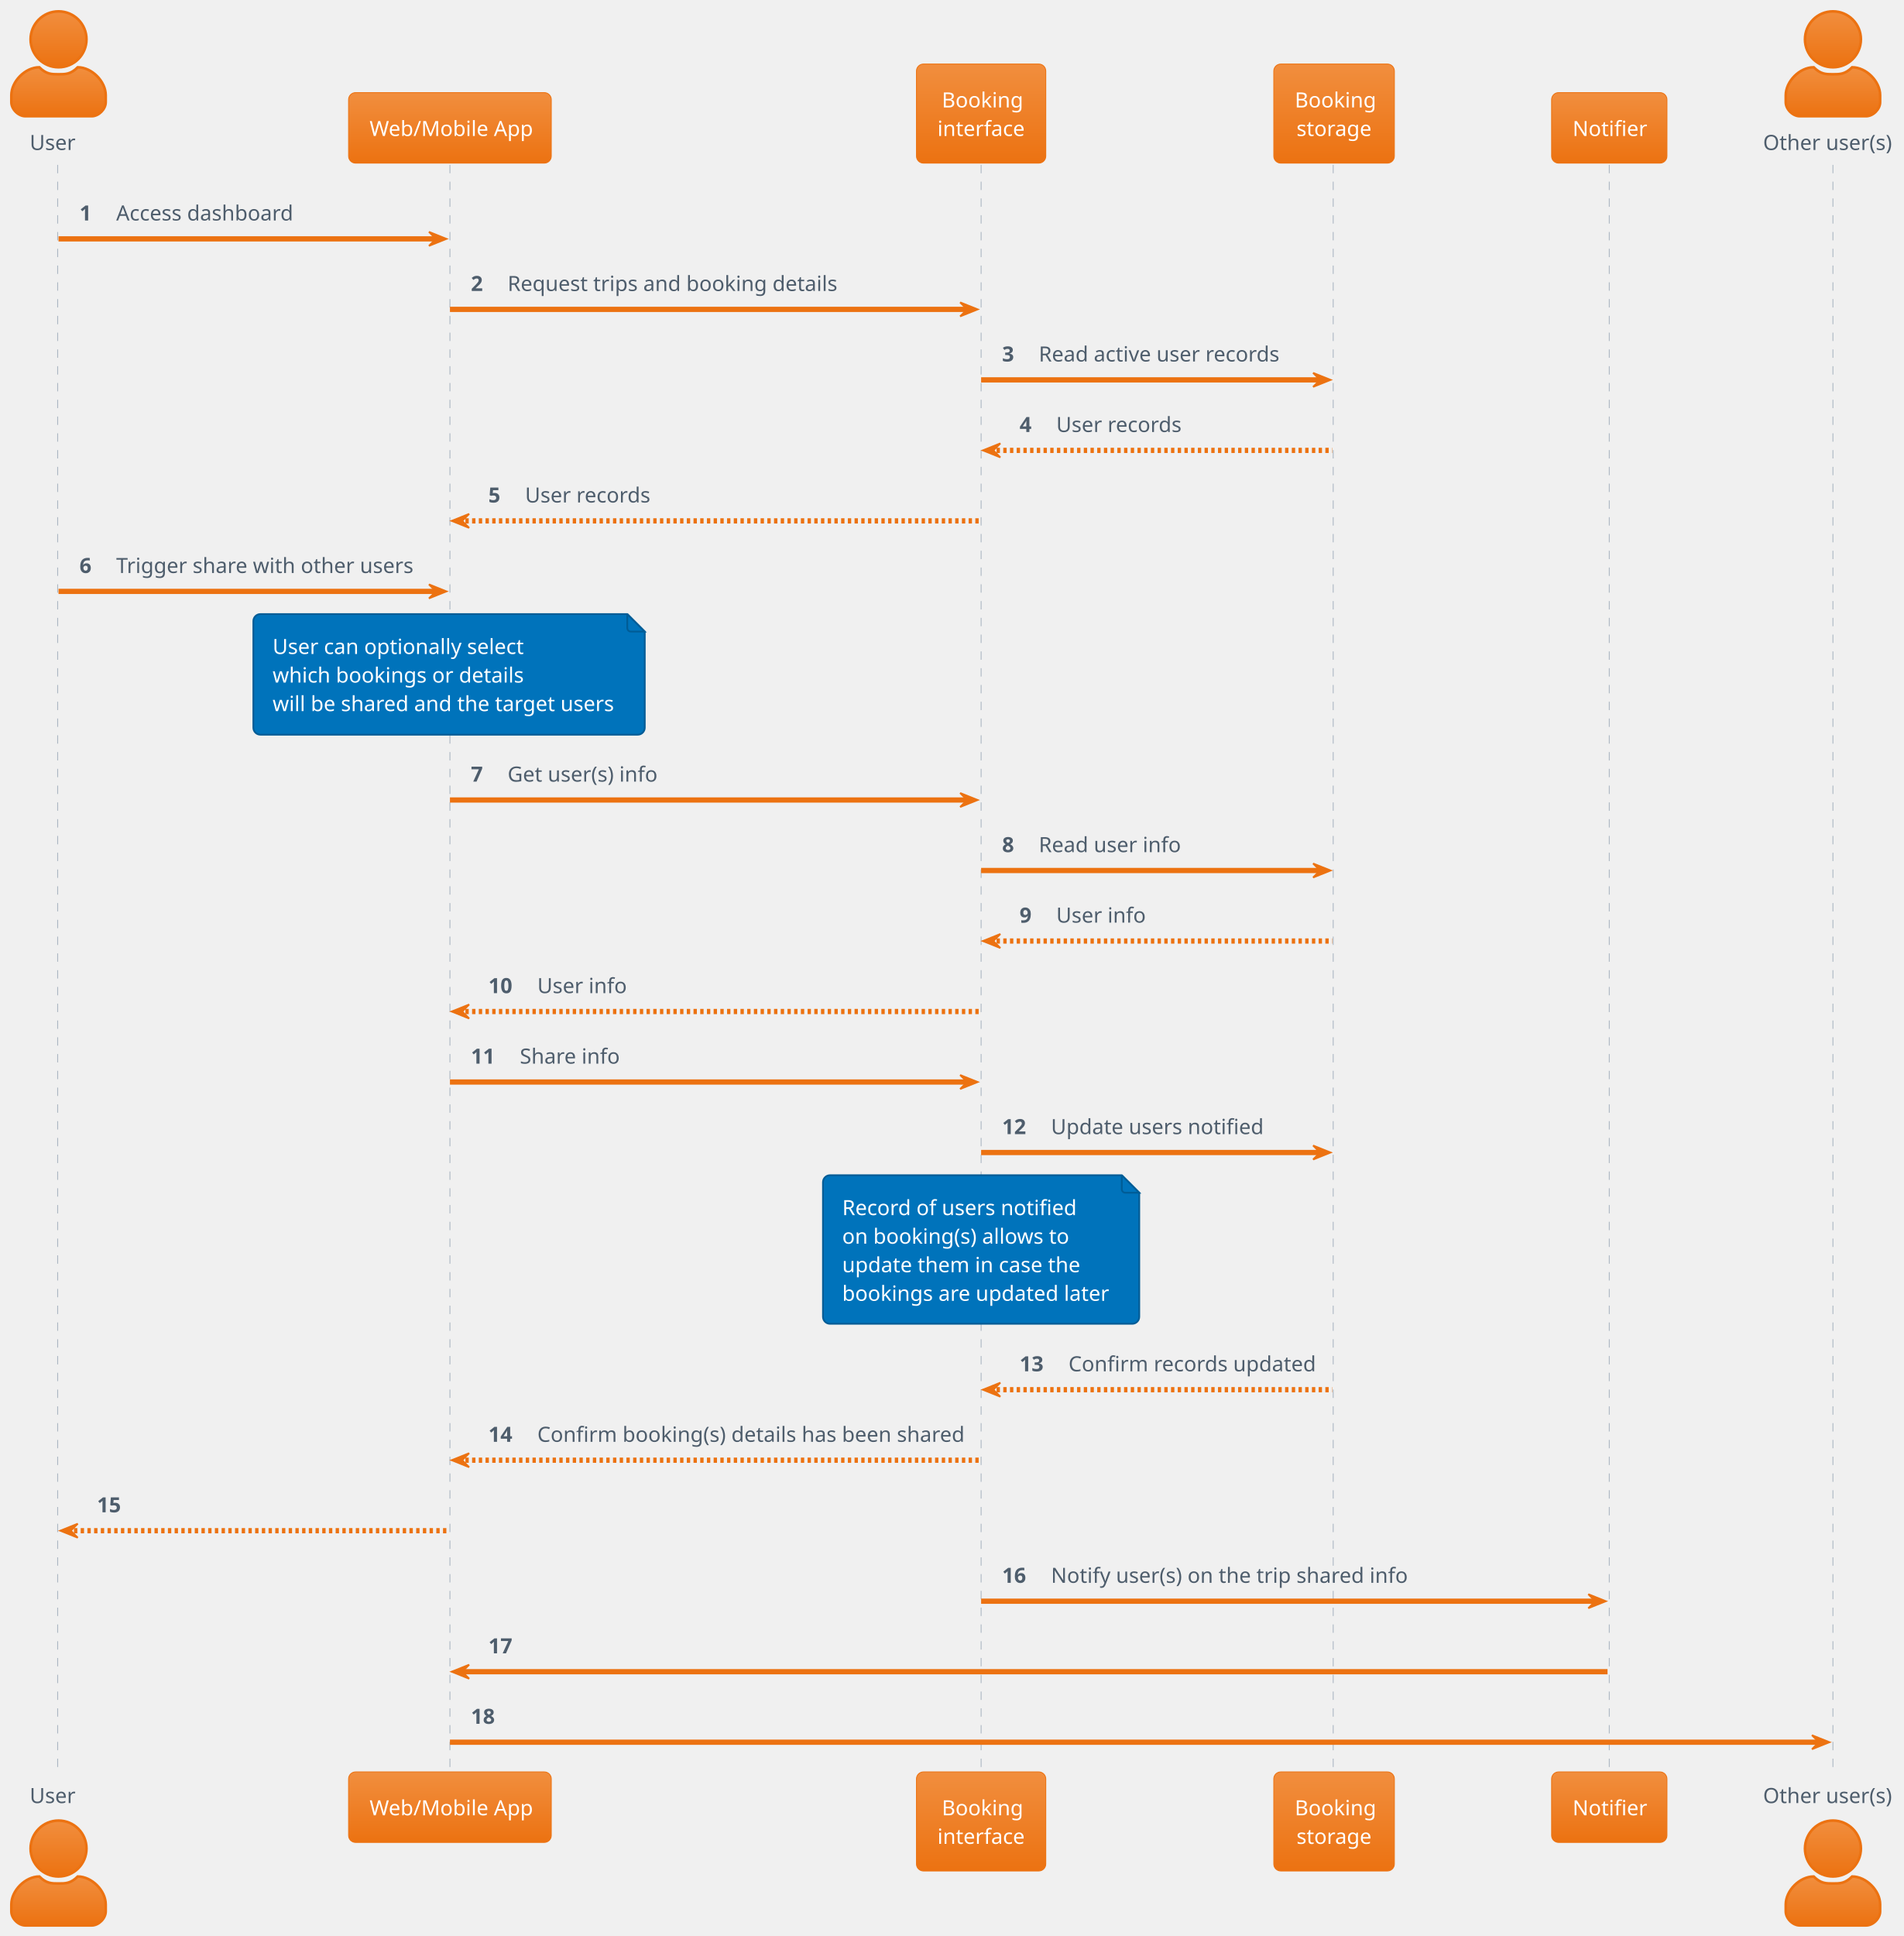
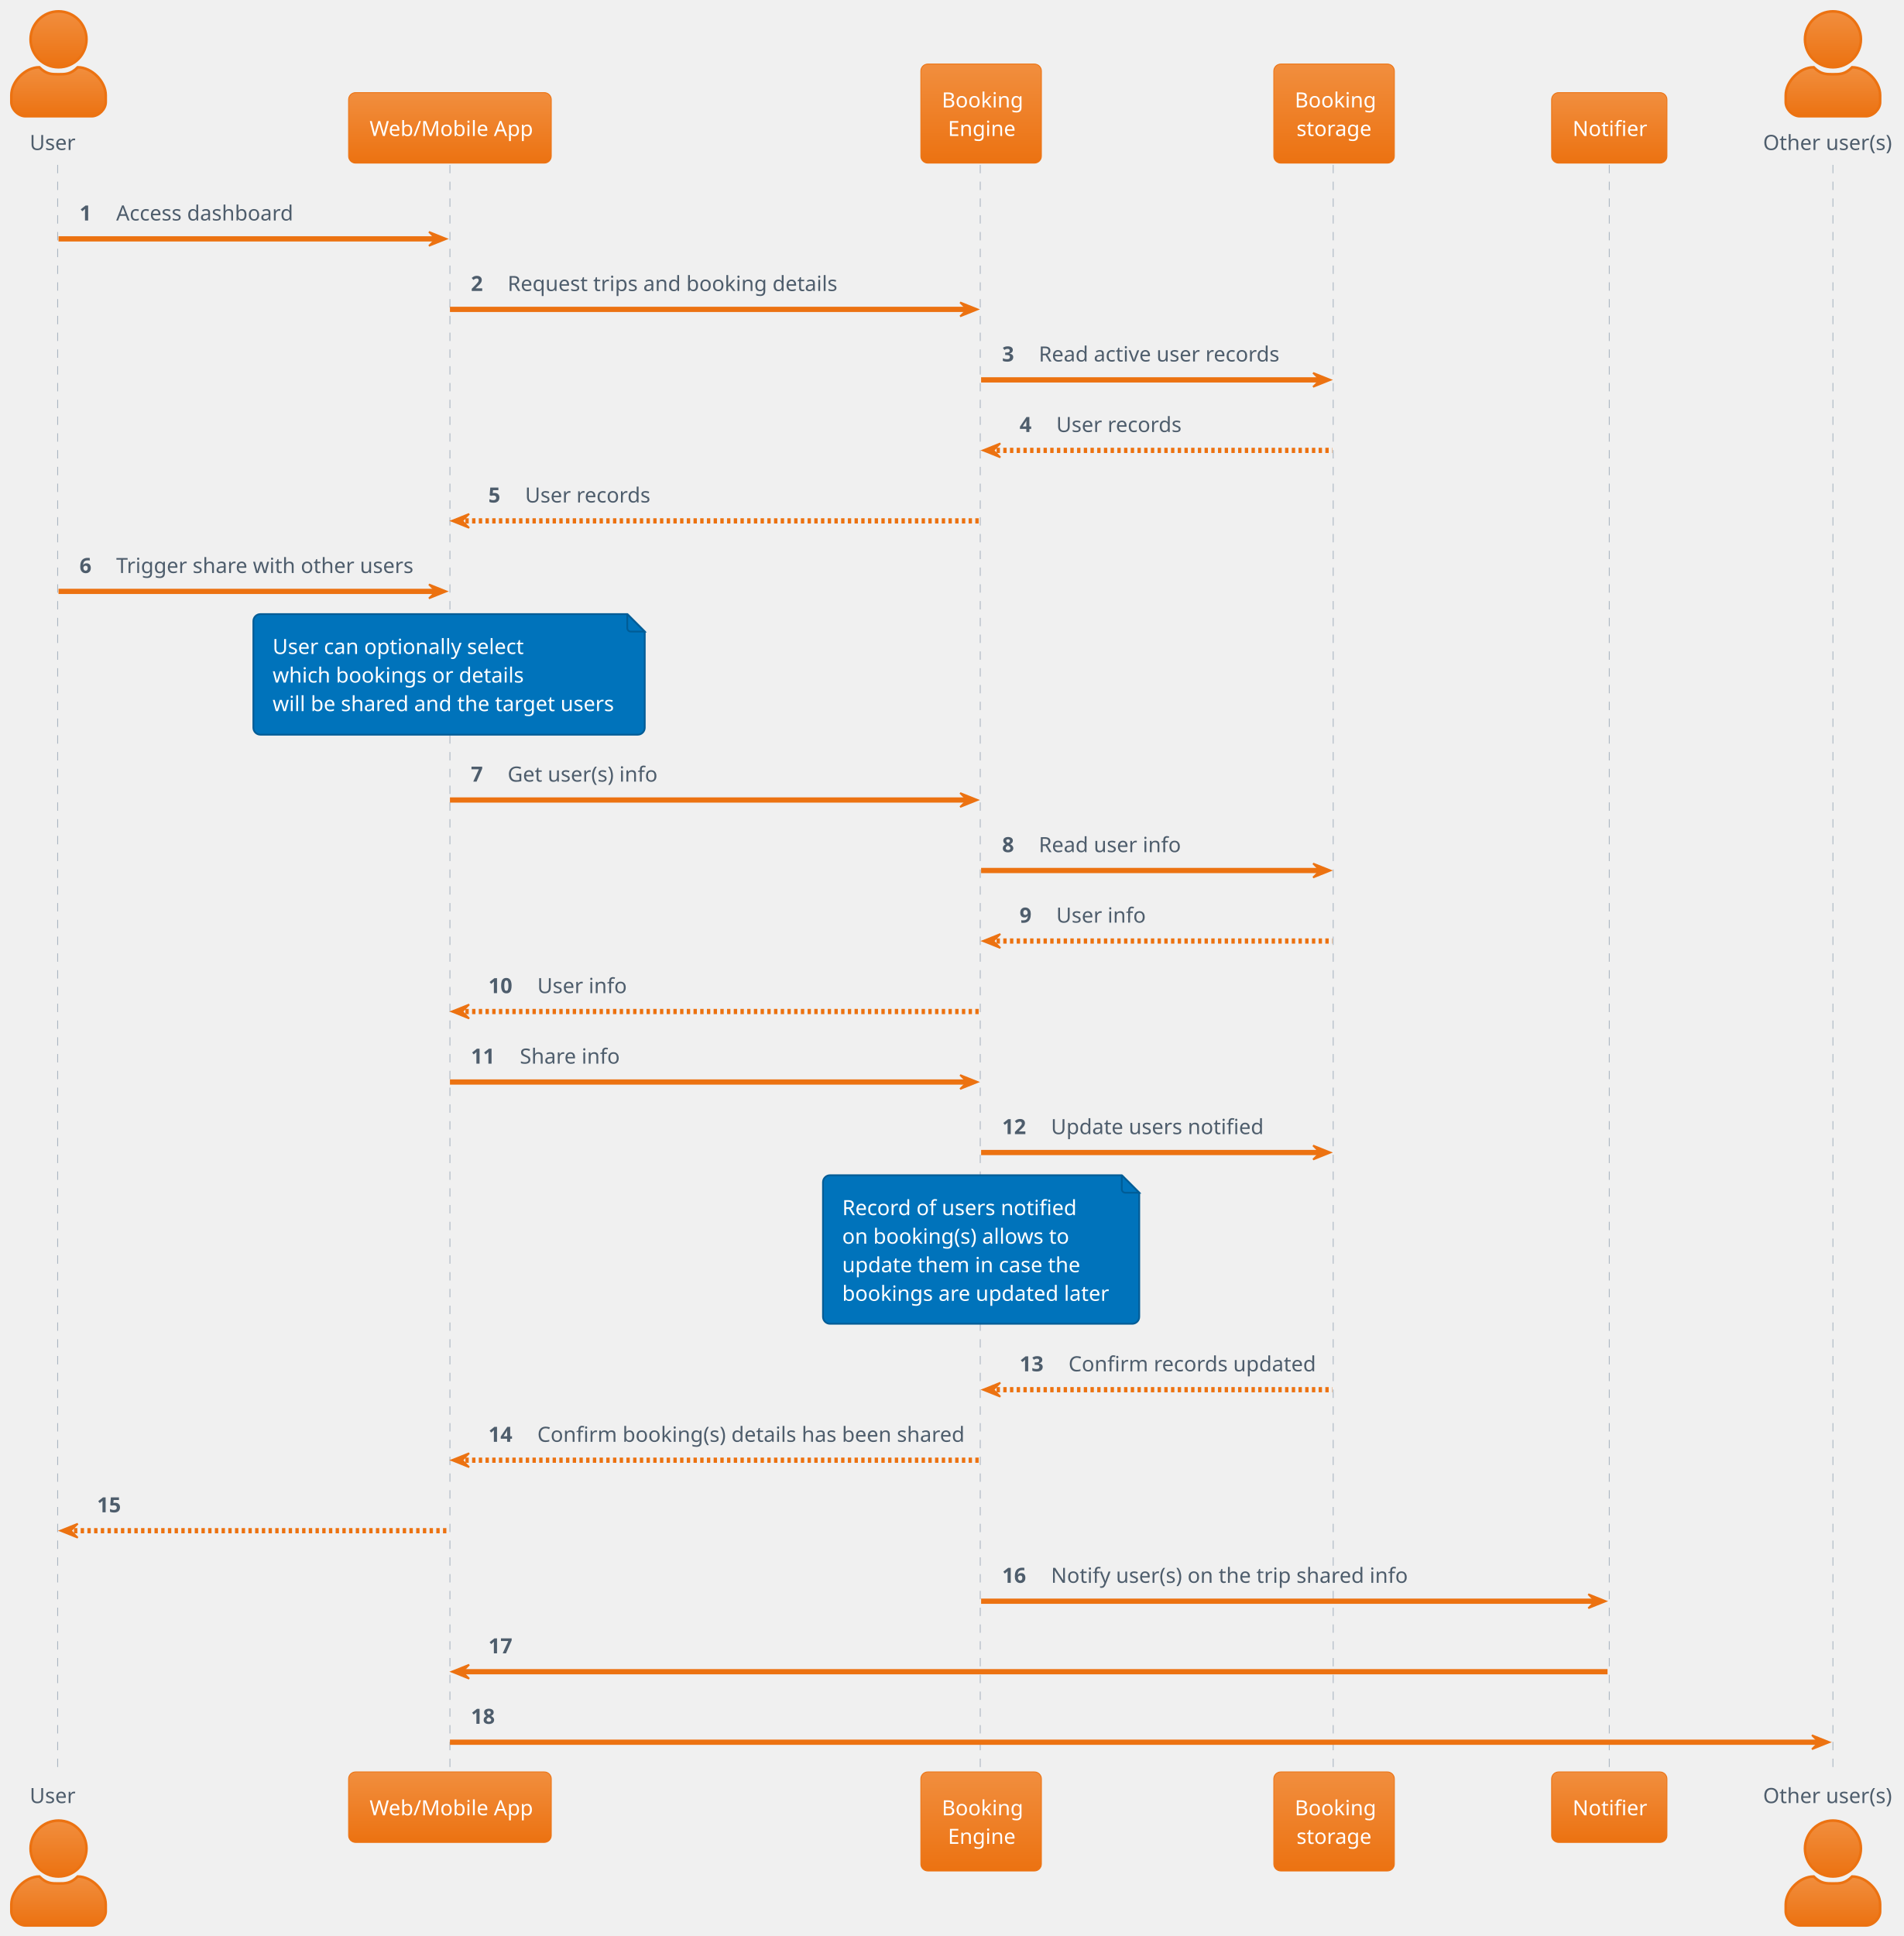
<svg xmlns="http://www.w3.org/2000/svg" contentStyleType="text/css" height="1154.167px" preserveAspectRatio="none" style="width:1135px;height:1154px;background:#FFFFFF;" version="1.1" viewBox="0 0 1135 1154" width="1135.417px" zoomAndPan="magnify">
  <defs>
-     <linearGradient id="g4bttnkc98j6x0" x1="50%" x2="50%" y1="0%" y2="100%">
+     <linearGradient id="gbo51iv3e9h420" x1="50%" x2="50%" y1="0%" y2="100%">
      <stop offset="0%" stop-color="#F18E3E" />
      <stop offset="100%" stop-color="#EC7211" />
    </linearGradient>
  </defs>
  <g>
    <line style="stroke:#ABB6C2;stroke-width:0.521;stroke-dasharray:5.0,5.0;" x1="34.375" x2="34.375" y1="98.275" y2="1057.236" />
    <line style="stroke:#ABB6C2;stroke-width:0.521;stroke-dasharray:5.0,5.0;" x1="268.229" x2="268.229" y1="98.275" y2="1057.236" />
-     <line style="stroke:#ABB6C2;stroke-width:0.521;stroke-dasharray:5.0,5.0;" x1="584.896" x2="584.896" y1="98.275" y2="1057.236" />
+     <line style="stroke:#ABB6C2;stroke-width:0.521;stroke-dasharray:5.0,5.0;" x1="584.375" x2="584.375" y1="98.275" y2="1057.236" />
    <line style="stroke:#ABB6C2;stroke-width:0.521;stroke-dasharray:5.0,5.0;" x1="794.792" x2="794.792" y1="98.275" y2="1057.236" />
    <line style="stroke:#ABB6C2;stroke-width:0.521;stroke-dasharray:5.0,5.0;" x1="959.375" x2="959.375" y1="98.275" y2="1057.236" />
    <line style="stroke:#ABB6C2;stroke-width:0.521;stroke-dasharray:5.0,5.0;" x1="1092.708" x2="1092.708" y1="98.275" y2="1057.236" />
    <text fill="#4E5D6C" font-family="Verdana" font-size="12.5" lengthAdjust="spacing" textLength="28.125" x="17.708" y="89.404">User</text>
-     <ellipse cx="34.896" cy="23.438" fill="url(#g4bttnkc98j6x0)" rx="16.667" ry="16.667" style="stroke:#EC7211;stroke-width:1.562;" />
-     <path d="M34.896,44.271 C39.062,44.271 42.188,44.271 46.354,40.104 C54.688,40.104 63.021,48.438 63.021,56.771 L63.021,60.938 C63.021,65.104 58.854,69.271 54.688,69.271 L15.104,69.271 C10.938,69.271 6.771,65.104 6.771,60.938 L6.771,56.771 C6.771,48.438 15.104,40.104 23.438,40.104 C27.604,44.271 30.729,44.271 34.896,44.271 " fill="url(#g4bttnkc98j6x0)" style="stroke:#EC7211;stroke-width:1.562;" />
+     <ellipse cx="34.896" cy="23.438" fill="url(#gbo51iv3e9h420)" rx="16.667" ry="16.667" style="stroke:#EC7211;stroke-width:1.562;" />
+     <path d="M34.896,44.271 C39.062,44.271 42.188,44.271 46.354,40.104 C54.688,40.104 63.021,48.438 63.021,56.771 L63.021,60.938 C63.021,65.104 58.854,69.271 54.688,69.271 L15.104,69.271 C10.938,69.271 6.771,65.104 6.771,60.938 L6.771,56.771 C6.771,48.438 15.104,40.104 23.438,40.104 C27.604,44.271 30.729,44.271 34.896,44.271 " fill="url(#gbo51iv3e9h420)" style="stroke:#EC7211;stroke-width:1.562;" />
    <text fill="#4E5D6C" font-family="Verdana" font-size="12.5" lengthAdjust="spacing" textLength="28.125" x="17.708" y="1074.766">User</text>
-     <ellipse cx="34.896" cy="1101.866" fill="url(#g4bttnkc98j6x0)" rx="16.667" ry="16.667" style="stroke:#EC7211;stroke-width:1.562;" />
-     <path d="M34.896,1122.699 C39.062,1122.699 42.188,1122.699 46.354,1118.532 C54.688,1118.532 63.021,1126.866 63.021,1135.199 L63.021,1139.366 C63.021,1143.532 58.854,1147.699 54.688,1147.699 L15.104,1147.699 C10.938,1147.699 6.771,1143.532 6.771,1139.366 L6.771,1135.199 C6.771,1126.866 15.104,1118.532 23.438,1118.532 C27.604,1122.699 30.729,1122.699 34.896,1122.699 " fill="url(#g4bttnkc98j6x0)" style="stroke:#EC7211;stroke-width:1.562;" />
-     <rect fill="url(#g4bttnkc98j6x0)" height="42.025" rx="4.167" ry="4.167" style="stroke:#EC7211;stroke-width:0.521;" width="120.833" x="207.812" y="55.208" />
+     <ellipse cx="34.896" cy="1101.866" fill="url(#gbo51iv3e9h420)" rx="16.667" ry="16.667" style="stroke:#EC7211;stroke-width:1.562;" />
+     <path d="M34.896,1122.699 C39.062,1122.699 42.188,1122.699 46.354,1118.532 C54.688,1118.532 63.021,1126.866 63.021,1135.199 L63.021,1139.366 C63.021,1143.532 58.854,1147.699 54.688,1147.699 L15.104,1147.699 C10.938,1147.699 6.771,1143.532 6.771,1139.366 L6.771,1135.199 C6.771,1126.866 15.104,1118.532 23.438,1118.532 C27.604,1122.699 30.729,1122.699 34.896,1122.699 " fill="url(#gbo51iv3e9h420)" style="stroke:#EC7211;stroke-width:1.562;" />
+     <rect fill="url(#gbo51iv3e9h420)" height="42.025" rx="4.167" ry="4.167" style="stroke:#EC7211;stroke-width:0.521;" width="120.833" x="207.812" y="55.208" />
    <text fill="#FFFFFF" font-family="Verdana" font-size="12.5" lengthAdjust="spacing" textLength="95.833" x="220.312" y="81.071">Web/Mobile App</text>
-     <rect fill="url(#g4bttnkc98j6x0)" height="42.025" rx="4.167" ry="4.167" style="stroke:#EC7211;stroke-width:0.521;" width="120.833" x="207.812" y="1056.195" />
+     <rect fill="url(#gbo51iv3e9h420)" height="42.025" rx="4.167" ry="4.167" style="stroke:#EC7211;stroke-width:0.521;" width="120.833" x="207.812" y="1056.195" />
    <text fill="#FFFFFF" font-family="Verdana" font-size="12.5" lengthAdjust="spacing" textLength="95.833" x="220.312" y="1082.057">Web/Mobile App</text>
-     <rect fill="url(#g4bttnkc98j6x0)" height="59.05" rx="4.167" ry="4.167" style="stroke:#EC7211;stroke-width:0.521;" width="77.083" x="546.354" y="38.183" />
+     <rect fill="url(#gbo51iv3e9h420)" height="59.05" rx="4.167" ry="4.167" style="stroke:#EC7211;stroke-width:0.521;" width="71.875" x="548.958" y="38.183" />
    <text fill="#FFFFFF" font-family="Verdana" font-size="12.5" lengthAdjust="spacing" textLength="46.875" x="561.458" y="64.046">Booking</text>
-     <text fill="#FFFFFF" font-family="Verdana" font-size="12.5" lengthAdjust="spacing" textLength="52.083" x="558.854" y="81.071">interface</text>
-     <rect fill="url(#g4bttnkc98j6x0)" height="59.05" rx="4.167" ry="4.167" style="stroke:#EC7211;stroke-width:0.521;" width="77.083" x="546.354" y="1056.195" />
+     <text fill="#FFFFFF" font-family="Verdana" font-size="12.5" lengthAdjust="spacing" textLength="39.583" x="565.104" y="81.071">Engine</text>
+     <rect fill="url(#gbo51iv3e9h420)" height="59.05" rx="4.167" ry="4.167" style="stroke:#EC7211;stroke-width:0.521;" width="71.875" x="548.958" y="1056.195" />
    <text fill="#FFFFFF" font-family="Verdana" font-size="12.5" lengthAdjust="spacing" textLength="46.875" x="561.458" y="1082.057">Booking</text>
-     <text fill="#FFFFFF" font-family="Verdana" font-size="12.5" lengthAdjust="spacing" textLength="52.083" x="558.854" y="1099.082">interface</text>
-     <rect fill="url(#g4bttnkc98j6x0)" height="59.05" rx="4.167" ry="4.167" style="stroke:#EC7211;stroke-width:0.521;" width="71.875" x="759.375" y="38.183" />
+     <text fill="#FFFFFF" font-family="Verdana" font-size="12.5" lengthAdjust="spacing" textLength="39.583" x="565.104" y="1099.082">Engine</text>
+     <rect fill="url(#gbo51iv3e9h420)" height="59.05" rx="4.167" ry="4.167" style="stroke:#EC7211;stroke-width:0.521;" width="71.875" x="759.375" y="38.183" />
    <text fill="#FFFFFF" font-family="Verdana" font-size="12.5" lengthAdjust="spacing" textLength="46.875" x="771.875" y="64.046">Booking</text>
    <text fill="#FFFFFF" font-family="Verdana" font-size="12.5" lengthAdjust="spacing" textLength="44.792" x="772.917" y="81.071">storage</text>
-     <rect fill="url(#g4bttnkc98j6x0)" height="59.05" rx="4.167" ry="4.167" style="stroke:#EC7211;stroke-width:0.521;" width="71.875" x="759.375" y="1056.195" />
+     <rect fill="url(#gbo51iv3e9h420)" height="59.05" rx="4.167" ry="4.167" style="stroke:#EC7211;stroke-width:0.521;" width="71.875" x="759.375" y="1056.195" />
    <text fill="#FFFFFF" font-family="Verdana" font-size="12.5" lengthAdjust="spacing" textLength="46.875" x="771.875" y="1082.057">Booking</text>
    <text fill="#FFFFFF" font-family="Verdana" font-size="12.5" lengthAdjust="spacing" textLength="44.792" x="772.917" y="1099.082">storage</text>
-     <rect fill="url(#g4bttnkc98j6x0)" height="42.025" rx="4.167" ry="4.167" style="stroke:#EC7211;stroke-width:0.521;" width="68.75" x="925" y="55.208" />
+     <rect fill="url(#gbo51iv3e9h420)" height="42.025" rx="4.167" ry="4.167" style="stroke:#EC7211;stroke-width:0.521;" width="68.75" x="925" y="55.208" />
    <text fill="#FFFFFF" font-family="Verdana" font-size="12.5" lengthAdjust="spacing" textLength="43.75" x="937.5" y="81.071">Notifier</text>
-     <rect fill="url(#g4bttnkc98j6x0)" height="42.025" rx="4.167" ry="4.167" style="stroke:#EC7211;stroke-width:0.521;" width="68.75" x="925" y="1056.195" />
+     <rect fill="url(#gbo51iv3e9h420)" height="42.025" rx="4.167" ry="4.167" style="stroke:#EC7211;stroke-width:0.521;" width="68.75" x="925" y="1056.195" />
    <text fill="#FFFFFF" font-family="Verdana" font-size="12.5" lengthAdjust="spacing" textLength="43.75" x="937.5" y="1082.057">Notifier</text>
    <text fill="#4E5D6C" font-family="Verdana" font-size="12.5" lengthAdjust="spacing" textLength="77.083" x="1051.042" y="89.404">Other user(s)</text>
-     <ellipse cx="1092.708" cy="23.438" fill="url(#g4bttnkc98j6x0)" rx="16.667" ry="16.667" style="stroke:#EC7211;stroke-width:1.562;" />
-     <path d="M1092.708,44.271 C1096.875,44.271 1100,44.271 1104.167,40.104 C1112.5,40.104 1120.833,48.438 1120.833,56.771 L1120.833,60.938 C1120.833,65.104 1116.667,69.271 1112.5,69.271 L1072.917,69.271 C1068.75,69.271 1064.583,65.104 1064.583,60.938 L1064.583,56.771 C1064.583,48.438 1072.917,40.104 1081.25,40.104 C1085.417,44.271 1088.542,44.271 1092.708,44.271 " fill="url(#g4bttnkc98j6x0)" style="stroke:#EC7211;stroke-width:1.562;" />
+     <ellipse cx="1092.708" cy="23.438" fill="url(#gbo51iv3e9h420)" rx="16.667" ry="16.667" style="stroke:#EC7211;stroke-width:1.562;" />
+     <path d="M1092.708,44.271 C1096.875,44.271 1100,44.271 1104.167,40.104 C1112.5,40.104 1120.833,48.438 1120.833,56.771 L1120.833,60.938 C1120.833,65.104 1116.667,69.271 1112.5,69.271 L1072.917,69.271 C1068.75,69.271 1064.583,65.104 1064.583,60.938 L1064.583,56.771 C1064.583,48.438 1072.917,40.104 1081.25,40.104 C1085.417,44.271 1088.542,44.271 1092.708,44.271 " fill="url(#gbo51iv3e9h420)" style="stroke:#EC7211;stroke-width:1.562;" />
    <text fill="#4E5D6C" font-family="Verdana" font-size="12.5" lengthAdjust="spacing" textLength="77.083" x="1051.042" y="1074.766">Other user(s)</text>
-     <ellipse cx="1092.708" cy="1101.866" fill="url(#g4bttnkc98j6x0)" rx="16.667" ry="16.667" style="stroke:#EC7211;stroke-width:1.562;" />
-     <path d="M1092.708,1122.699 C1096.875,1122.699 1100,1122.699 1104.167,1118.532 C1112.5,1118.532 1120.833,1126.866 1120.833,1135.199 L1120.833,1139.366 C1120.833,1143.532 1116.667,1147.699 1112.5,1147.699 L1072.917,1147.699 C1068.75,1147.699 1064.583,1143.532 1064.583,1139.366 L1064.583,1135.199 C1064.583,1126.866 1072.917,1118.532 1081.25,1118.532 C1085.417,1122.699 1088.542,1122.699 1092.708,1122.699 " fill="url(#g4bttnkc98j6x0)" style="stroke:#EC7211;stroke-width:1.562;" />
+     <ellipse cx="1092.708" cy="1101.866" fill="url(#gbo51iv3e9h420)" rx="16.667" ry="16.667" style="stroke:#EC7211;stroke-width:1.562;" />
+     <path d="M1092.708,1122.699 C1096.875,1122.699 1100,1122.699 1104.167,1118.532 C1112.5,1118.532 1120.833,1126.866 1120.833,1135.199 L1120.833,1139.366 C1120.833,1143.532 1116.667,1147.699 1112.5,1147.699 L1072.917,1147.699 C1068.75,1147.699 1064.583,1143.532 1064.583,1139.366 L1064.583,1135.199 C1064.583,1126.866 1072.917,1118.532 1081.25,1118.532 C1085.417,1122.699 1088.542,1122.699 1092.708,1122.699 " fill="url(#gbo51iv3e9h420)" style="stroke:#EC7211;stroke-width:1.562;" />
    <polygon fill="#EC7211" points="255.729,138.217,266.146,142.384,255.729,146.55,259.896,142.384" style="stroke:#EC7211;stroke-width:1.042;" />
    <line style="stroke:#EC7211;stroke-width:3.125;" x1="34.896" x2="261.979" y1="142.384" y2="142.384" />
    <text fill="#4E5D6C" font-family="Verdana" font-size="12.5" font-weight="bold" lengthAdjust="spacing" textLength="7.292" x="47.396" y="131.429">1</text>
    <text fill="#4E5D6C" font-family="Verdana" font-size="12.5" lengthAdjust="spacing" textLength="106.25" x="69.271" y="131.429">Access dashboard</text>
    <polygon fill="#EC7211" points="572.396,180.242,582.812,184.409,572.396,188.575,576.562,184.409" style="stroke:#EC7211;stroke-width:1.042;" />
    <line style="stroke:#EC7211;stroke-width:3.125;" x1="268.229" x2="578.646" y1="184.409" y2="184.409" />
    <text fill="#4E5D6C" font-family="Verdana" font-size="12.5" font-weight="bold" lengthAdjust="spacing" textLength="7.292" x="280.729" y="173.454">2</text>
    <text fill="#4E5D6C" font-family="Verdana" font-size="12.5" lengthAdjust="spacing" textLength="191.667" x="302.604" y="173.454">Request trips and booking details</text>
    <polygon fill="#EC7211" points="782.812,222.267,793.229,226.434,782.812,230.601,786.979,226.434" style="stroke:#EC7211;stroke-width:1.042;" />
    <line style="stroke:#EC7211;stroke-width:3.125;" x1="584.896" x2="789.062" y1="226.434" y2="226.434" />
    <text fill="#4E5D6C" font-family="Verdana" font-size="12.5" font-weight="bold" lengthAdjust="spacing" textLength="7.292" x="597.396" y="215.48">3</text>
    <text fill="#4E5D6C" font-family="Verdana" font-size="12.5" lengthAdjust="spacing" textLength="143.75" x="619.271" y="215.48">Read active user records</text>
    <polygon fill="#EC7211" points="596.354,264.292,585.938,268.459,596.354,272.626,592.188,268.459" style="stroke:#EC7211;stroke-width:1.042;" />
    <line style="stroke:#EC7211;stroke-width:3.125;stroke-dasharray:2.0,2.0;" x1="590.104" x2="794.271" y1="268.459" y2="268.459" />
    <text fill="#4E5D6C" font-family="Verdana" font-size="12.5" font-weight="bold" lengthAdjust="spacing" textLength="7.292" x="607.812" y="257.505">4</text>
    <text fill="#4E5D6C" font-family="Verdana" font-size="12.5" lengthAdjust="spacing" textLength="76.042" x="629.688" y="257.505">User records</text>
    <polygon fill="#EC7211" points="279.688,306.317,269.271,310.484,279.688,314.651,275.521,310.484" style="stroke:#EC7211;stroke-width:1.042;" />
    <line style="stroke:#EC7211;stroke-width:3.125;stroke-dasharray:2.0,2.0;" x1="273.438" x2="583.854" y1="310.484" y2="310.484" />
    <text fill="#4E5D6C" font-family="Verdana" font-size="12.5" font-weight="bold" lengthAdjust="spacing" textLength="7.292" x="291.146" y="299.53">5</text>
    <text fill="#4E5D6C" font-family="Verdana" font-size="12.5" lengthAdjust="spacing" textLength="76.042" x="313.021" y="299.53">User records</text>
    <polygon fill="#EC7211" points="255.729,348.342,266.146,352.509,255.729,356.676,259.896,352.509" style="stroke:#EC7211;stroke-width:1.042;" />
    <line style="stroke:#EC7211;stroke-width:3.125;" x1="34.896" x2="261.979" y1="352.509" y2="352.509" />
    <text fill="#4E5D6C" font-family="Verdana" font-size="12.5" font-weight="bold" lengthAdjust="spacing" textLength="7.292" x="47.396" y="341.555">6</text>
    <text fill="#4E5D6C" font-family="Verdana" font-size="12.5" lengthAdjust="spacing" textLength="176.042" x="69.271" y="341.555">Trigger share with other users</text>
    <path d="M151.042,370.217 L151.042,433.759 A4.167,4.167 0 0 0 155.208,437.926 L380.208,437.926 A4.167,4.167 0 0 0 384.375,433.759 L384.375,376.467 L373.958,366.051 L155.208,366.051 A4.167,4.167 0 0 0 151.042,370.217 " fill="#0073BB" style="stroke:#005C96;stroke-width:1.042;" />
    <path d="M373.958,366.051 L373.958,374.384 A2.083,2.083 0 0 0 376.042,376.467 L384.375,376.467 L373.958,366.051 " fill="#0073BB" style="stroke:#005C96;stroke-width:1.042;" />
    <text fill="#FFFFFF" font-family="Verdana" font-size="12.5" lengthAdjust="spacing" textLength="148.958" x="162.5" y="389.83">User can optionally select</text>
    <text fill="#FFFFFF" font-family="Verdana" font-size="12.5" lengthAdjust="spacing" textLength="145.833" x="162.5" y="406.855">which bookings or details</text>
    <text fill="#FFFFFF" font-family="Verdana" font-size="12.5" lengthAdjust="spacing" textLength="201.042" x="162.5" y="423.88">will be shared and the target users</text>
    <polygon fill="#EC7211" points="572.396,472.693,582.812,476.86,572.396,481.026,576.562,476.86" style="stroke:#EC7211;stroke-width:1.042;" />
    <line style="stroke:#EC7211;stroke-width:3.125;" x1="268.229" x2="578.646" y1="476.86" y2="476.86" />
    <text fill="#4E5D6C" font-family="Verdana" font-size="12.5" font-weight="bold" lengthAdjust="spacing" textLength="7.292" x="280.729" y="465.906">7</text>
    <text fill="#4E5D6C" font-family="Verdana" font-size="12.5" lengthAdjust="spacing" textLength="89.583" x="302.604" y="465.906">Get user(s) info</text>
    <polygon fill="#EC7211" points="782.812,514.718,793.229,518.885,782.812,523.051,786.979,518.885" style="stroke:#EC7211;stroke-width:1.042;" />
    <line style="stroke:#EC7211;stroke-width:3.125;" x1="584.896" x2="789.062" y1="518.885" y2="518.885" />
    <text fill="#4E5D6C" font-family="Verdana" font-size="12.5" font-weight="bold" lengthAdjust="spacing" textLength="7.292" x="597.396" y="507.931">8</text>
    <text fill="#4E5D6C" font-family="Verdana" font-size="12.5" lengthAdjust="spacing" textLength="83.333" x="619.271" y="507.931">Read user info</text>
    <polygon fill="#EC7211" points="596.354,556.743,585.938,560.91,596.354,565.077,592.188,560.91" style="stroke:#EC7211;stroke-width:1.042;" />
    <line style="stroke:#EC7211;stroke-width:3.125;stroke-dasharray:2.0,2.0;" x1="590.104" x2="794.271" y1="560.91" y2="560.91" />
    <text fill="#4E5D6C" font-family="Verdana" font-size="12.5" font-weight="bold" lengthAdjust="spacing" textLength="7.292" x="607.812" y="549.956">9</text>
    <text fill="#4E5D6C" font-family="Verdana" font-size="12.5" lengthAdjust="spacing" textLength="53.125" x="629.688" y="549.956">User info</text>
    <polygon fill="#EC7211" points="279.688,598.768,269.271,602.935,279.688,607.102,275.521,602.935" style="stroke:#EC7211;stroke-width:1.042;" />
    <line style="stroke:#EC7211;stroke-width:3.125;stroke-dasharray:2.0,2.0;" x1="273.438" x2="583.854" y1="602.935" y2="602.935" />
    <text fill="#4E5D6C" font-family="Verdana" font-size="12.5" font-weight="bold" lengthAdjust="spacing" textLength="14.583" x="291.146" y="591.981">10</text>
    <text fill="#4E5D6C" font-family="Verdana" font-size="12.5" lengthAdjust="spacing" textLength="53.125" x="320.312" y="591.981">User info</text>
    <polygon fill="#EC7211" points="572.396,640.793,582.812,644.96,572.396,649.127,576.562,644.96" style="stroke:#EC7211;stroke-width:1.042;" />
    <line style="stroke:#EC7211;stroke-width:3.125;" x1="268.229" x2="578.646" y1="644.96" y2="644.96" />
    <text fill="#4E5D6C" font-family="Verdana" font-size="12.5" font-weight="bold" lengthAdjust="spacing" textLength="14.583" x="280.729" y="634.006">11</text>
    <text fill="#4E5D6C" font-family="Verdana" font-size="12.5" lengthAdjust="spacing" textLength="59.375" x="309.896" y="634.006">Share info</text>
    <polygon fill="#EC7211" points="782.812,682.819,793.229,686.985,782.812,691.152,786.979,686.985" style="stroke:#EC7211;stroke-width:1.042;" />
    <line style="stroke:#EC7211;stroke-width:3.125;" x1="584.896" x2="789.062" y1="686.985" y2="686.985" />
    <text fill="#4E5D6C" font-family="Verdana" font-size="12.5" font-weight="bold" lengthAdjust="spacing" textLength="14.583" x="597.396" y="676.031">12</text>
    <text fill="#4E5D6C" font-family="Verdana" font-size="12.5" lengthAdjust="spacing" textLength="125" x="626.562" y="676.031">Update users notified</text>
    <path d="M490.625,704.694 L490.625,784.902 A4.167,4.167 0 0 0 494.792,789.069 L675,789.069 A4.167,4.167 0 0 0 679.167,784.902 L679.167,710.944 L668.75,700.527 L494.792,700.527 A4.167,4.167 0 0 0 490.625,704.694 " fill="#0073BB" style="stroke:#005C96;stroke-width:1.042;" />
    <path d="M668.75,700.527 L668.75,708.86 A2.083,2.083 0 0 0 670.833,710.944 L679.167,710.944 L668.75,700.527 " fill="#0073BB" style="stroke:#005C96;stroke-width:1.042;" />
    <text fill="#FFFFFF" font-family="Verdana" font-size="12.5" lengthAdjust="spacing" textLength="137.5" x="502.083" y="724.306">Record of users notified</text>
    <text fill="#FFFFFF" font-family="Verdana" font-size="12.5" lengthAdjust="spacing" textLength="132.292" x="502.083" y="741.331">on booking(s) allows to</text>
    <text fill="#FFFFFF" font-family="Verdana" font-size="12.5" lengthAdjust="spacing" textLength="139.583" x="502.083" y="758.356">update them in case the</text>
    <text fill="#FFFFFF" font-family="Verdana" font-size="12.5" lengthAdjust="spacing" textLength="156.25" x="502.083" y="775.381">bookings are updated later</text>
    <polygon fill="#EC7211" points="596.354,824.194,585.938,828.361,596.354,832.528,592.188,828.361" style="stroke:#EC7211;stroke-width:1.042;" />
    <line style="stroke:#EC7211;stroke-width:3.125;stroke-dasharray:2.0,2.0;" x1="590.104" x2="794.271" y1="828.361" y2="828.361" />
    <text fill="#4E5D6C" font-family="Verdana" font-size="12.5" font-weight="bold" lengthAdjust="spacing" textLength="14.583" x="607.812" y="817.407">13</text>
    <text fill="#4E5D6C" font-family="Verdana" font-size="12.5" lengthAdjust="spacing" textLength="145.833" x="636.979" y="817.407">Confirm records updated</text>
    <polygon fill="#EC7211" points="279.688,866.219,269.271,870.386,279.688,874.553,275.521,870.386" style="stroke:#EC7211;stroke-width:1.042;" />
    <line style="stroke:#EC7211;stroke-width:3.125;stroke-dasharray:2.0,2.0;" x1="273.438" x2="583.854" y1="870.386" y2="870.386" />
    <text fill="#4E5D6C" font-family="Verdana" font-size="12.5" font-weight="bold" lengthAdjust="spacing" textLength="14.583" x="291.146" y="859.432">14</text>
    <text fill="#4E5D6C" font-family="Verdana" font-size="12.5" lengthAdjust="spacing" textLength="252.083" x="320.312" y="859.432">Confirm booking(s) details has been shared</text>
    <polygon fill="#EC7211" points="46.354,908.244,35.938,912.411,46.354,916.578,42.188,912.411" style="stroke:#EC7211;stroke-width:1.042;" />
    <line style="stroke:#EC7211;stroke-width:3.125;stroke-dasharray:2.0,2.0;" x1="40.104" x2="267.188" y1="912.411" y2="912.411" />
    <text fill="#4E5D6C" font-family="Verdana" font-size="12.5" font-weight="bold" lengthAdjust="spacing" textLength="14.583" x="57.812" y="901.457">15</text>
    <text fill="#4E5D6C" font-family="Verdana" font-size="12.5" lengthAdjust="spacing" textLength="3.125" x="86.979" y="901.457"> </text>
    <polygon fill="#EC7211" points="946.875,950.269,957.292,954.436,946.875,958.603,951.042,954.436" style="stroke:#EC7211;stroke-width:1.042;" />
    <line style="stroke:#EC7211;stroke-width:3.125;" x1="584.896" x2="953.125" y1="954.436" y2="954.436" />
    <text fill="#4E5D6C" font-family="Verdana" font-size="12.5" font-weight="bold" lengthAdjust="spacing" textLength="14.583" x="597.396" y="943.482">16</text>
    <text fill="#4E5D6C" font-family="Verdana" font-size="12.5" lengthAdjust="spacing" textLength="209.375" x="626.562" y="943.482">Notify user(s) on the trip shared info</text>
    <polygon fill="#EC7211" points="279.688,992.295,269.271,996.461,279.688,1000.628,275.521,996.461" style="stroke:#EC7211;stroke-width:1.042;" />
    <line style="stroke:#EC7211;stroke-width:3.125;" x1="273.438" x2="958.333" y1="996.461" y2="996.461" />
    <text fill="#4E5D6C" font-family="Verdana" font-size="12.5" font-weight="bold" lengthAdjust="spacing" textLength="14.583" x="291.146" y="985.507">17</text>
    <text fill="#4E5D6C" font-family="Verdana" font-size="12.5" lengthAdjust="spacing" textLength="3.125" x="320.312" y="985.507"> </text>
    <polygon fill="#EC7211" points="1080.208,1034.32,1090.625,1038.486,1080.208,1042.653,1084.375,1038.486" style="stroke:#EC7211;stroke-width:1.042;" />
    <line style="stroke:#EC7211;stroke-width:3.125;" x1="268.229" x2="1086.458" y1="1038.486" y2="1038.486" />
    <text fill="#4E5D6C" font-family="Verdana" font-size="12.5" font-weight="bold" lengthAdjust="spacing" textLength="14.583" x="280.729" y="1027.532">18</text>
    <text fill="#4E5D6C" font-family="Verdana" font-size="12.5" lengthAdjust="spacing" textLength="3.125" x="309.896" y="1027.532"> </text>
  </g>
</svg>
